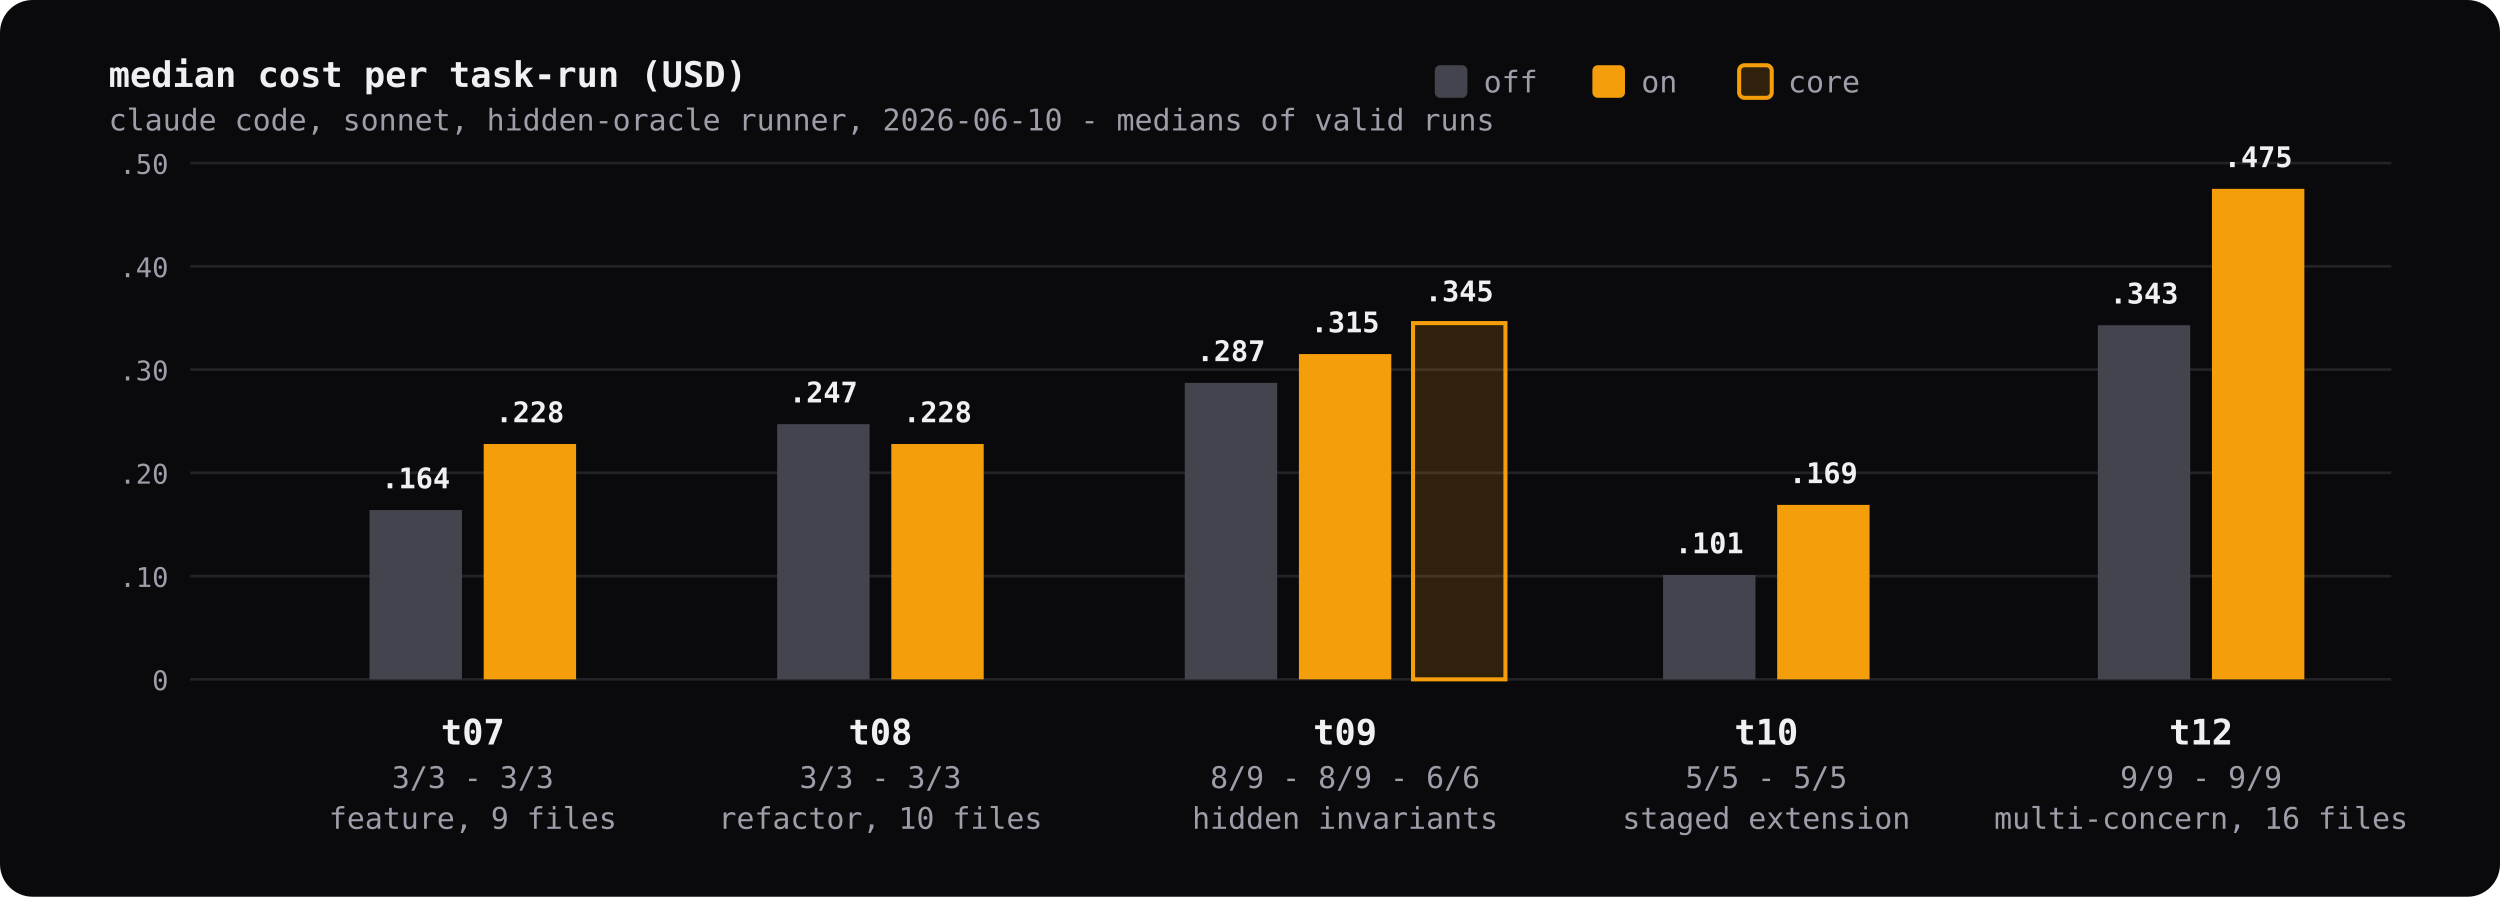
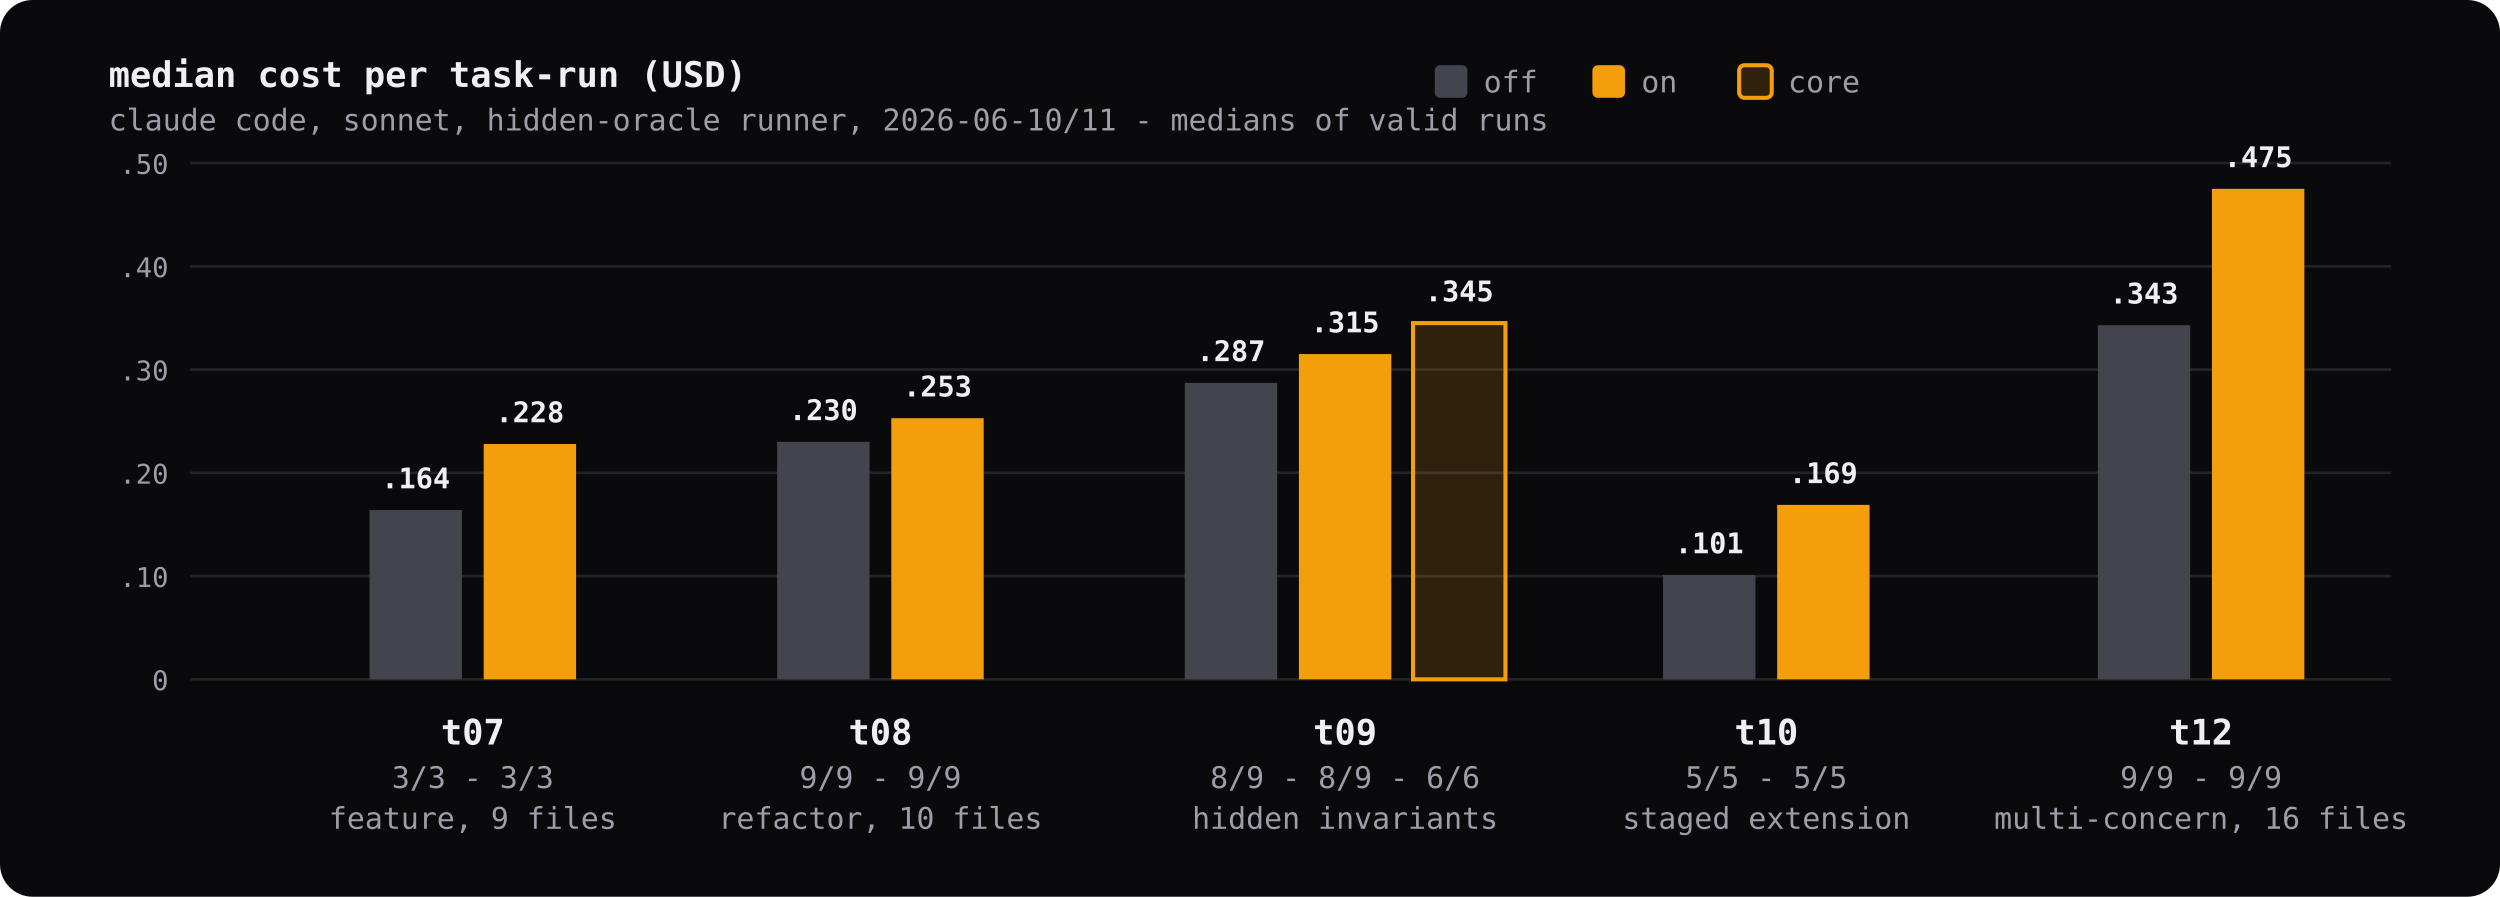
<svg xmlns="http://www.w3.org/2000/svg" viewBox="0 0 920 330" role="img" aria-labelledby="t d">
  <style>
    .lbl  { font: 600 13px ui-monospace, SFMono-Regular, Consolas, monospace; fill: #f0f0f4; }
    .sub  { font: 400 11px ui-monospace, SFMono-Regular, Consolas, monospace; fill: #9e9eaa; }
    .tick { font: 400 10px ui-monospace, SFMono-Regular, Consolas, monospace; fill: #9e9eaa; }
    .val  { font: 600 10.5px ui-monospace, SFMono-Regular, Consolas, monospace; fill: #f0f0f4; }
    .grid { stroke: #222228; stroke-width: 1; }
    .off  { fill: #44444e; }
    .on   { fill: #f59e0b; }
    .core { fill: rgb(245 158 11 / 0.16); stroke: #f59e0b; stroke-width: 1.5; }
  </style>
  <rect width="920" height="330" rx="12" fill="#0a0a0c" />
  <text class="lbl" x="40" y="32">median cost per task-run (USD)</text>
-   <text class="sub" x="40" y="48">claude code, sonnet, hidden-oracle runner, 2026-06-10 - medians of valid runs</text>
+   <text class="sub" x="40" y="48">claude code, sonnet, hidden-oracle runner, 2026-06-10/11 - medians of valid runs</text>
  <rect class="off" x="528" y="24" width="12" height="12" rx="2" />
  <text class="sub" x="546" y="34">off</text>
  <rect class="on" x="586" y="24" width="12" height="12" rx="2" />
  <text class="sub" x="604" y="34">on</text>
  <rect class="core" x="640" y="24" width="12" height="12" rx="2" />
  <text class="sub" x="658" y="34">core</text>
  <line class="grid" x1="70" y1="250" x2="880" y2="250" />
  <line class="grid" x1="70" y1="212" x2="880" y2="212" />
  <line class="grid" x1="70" y1="174" x2="880" y2="174" />
  <line class="grid" x1="70" y1="136" x2="880" y2="136" />
  <line class="grid" x1="70" y1="98" x2="880" y2="98" />
  <line class="grid" x1="70" y1="60" x2="880" y2="60" />
  <text class="tick" x="62" y="254" text-anchor="end">0</text>
  <text class="tick" x="62" y="216" text-anchor="end">.10</text>
  <text class="tick" x="62" y="178" text-anchor="end">.20</text>
  <text class="tick" x="62" y="140" text-anchor="end">.30</text>
  <text class="tick" x="62" y="102" text-anchor="end">.40</text>
  <text class="tick" x="62" y="64" text-anchor="end">.50</text>
  <rect class="off" x="136" y="187.7" width="34" height="62.3" />
  <rect class="on" x="178" y="163.4" width="34" height="86.6" />
  <text class="val" x="153" y="179.7" text-anchor="middle">.164</text>
  <text class="val" x="195" y="155.4" text-anchor="middle">.228</text>
  <text class="lbl" x="174" y="274" text-anchor="middle">t07</text>
  <text class="sub" x="174" y="290" text-anchor="middle">3/3 - 3/3</text>
  <text class="sub" x="174" y="305" text-anchor="middle">feature, 9 files</text>
-   <rect class="off" x="286" y="156.1" width="34" height="93.9" />
-   <rect class="on" x="328" y="163.4" width="34" height="86.6" />
-   <text class="val" x="303" y="148.1" text-anchor="middle">.247</text>
-   <text class="val" x="345" y="155.4" text-anchor="middle">.228</text>
+   <rect class="off" x="286" y="162.6" width="34" height="87.4" />
+   <rect class="on" x="328" y="153.9" width="34" height="96.1" />
+   <text class="val" x="303" y="154.6" text-anchor="middle">.230</text>
+   <text class="val" x="345" y="145.9" text-anchor="middle">.253</text>
  <text class="lbl" x="324" y="274" text-anchor="middle">t08</text>
-   <text class="sub" x="324" y="290" text-anchor="middle">3/3 - 3/3</text>
+   <text class="sub" x="324" y="290" text-anchor="middle">9/9 - 9/9</text>
  <text class="sub" x="324" y="305" text-anchor="middle">refactor, 10 files</text>
  <rect class="off" x="436" y="140.9" width="34" height="109.1" />
  <rect class="on" x="478" y="130.3" width="34" height="119.7" />
  <rect class="core" x="520" y="118.9" width="34" height="131.1" />
  <text class="val" x="453" y="132.9" text-anchor="middle">.287</text>
  <text class="val" x="495" y="122.3" text-anchor="middle">.315</text>
  <text class="val" x="537" y="110.9" text-anchor="middle">.345</text>
  <text class="lbl" x="495" y="274" text-anchor="middle">t09</text>
  <text class="sub" x="495" y="290" text-anchor="middle">8/9 - 8/9 - 6/6</text>
  <text class="sub" x="495" y="305" text-anchor="middle">hidden invariants</text>
  <rect class="off" x="612" y="211.6" width="34" height="38.4" />
  <rect class="on" x="654" y="185.8" width="34" height="64.2" />
  <text class="val" x="629" y="203.6" text-anchor="middle">.101</text>
  <text class="val" x="671" y="177.8" text-anchor="middle">.169</text>
  <text class="lbl" x="650" y="274" text-anchor="middle">t10</text>
  <text class="sub" x="650" y="290" text-anchor="middle">5/5 - 5/5</text>
  <text class="sub" x="650" y="305" text-anchor="middle">staged extension</text>
  <rect class="off" x="772" y="119.7" width="34" height="130.3" />
  <rect class="on" x="814" y="69.5" width="34" height="180.5" />
  <text class="val" x="789" y="111.7" text-anchor="middle">.343</text>
  <text class="val" x="831" y="61.5" text-anchor="middle">.475</text>
  <text class="lbl" x="810" y="274" text-anchor="middle">t12</text>
  <text class="sub" x="810" y="290" text-anchor="middle">9/9 - 9/9</text>
  <text class="sub" x="810" y="305" text-anchor="middle">multi-concern, 16 files</text>
</svg>
